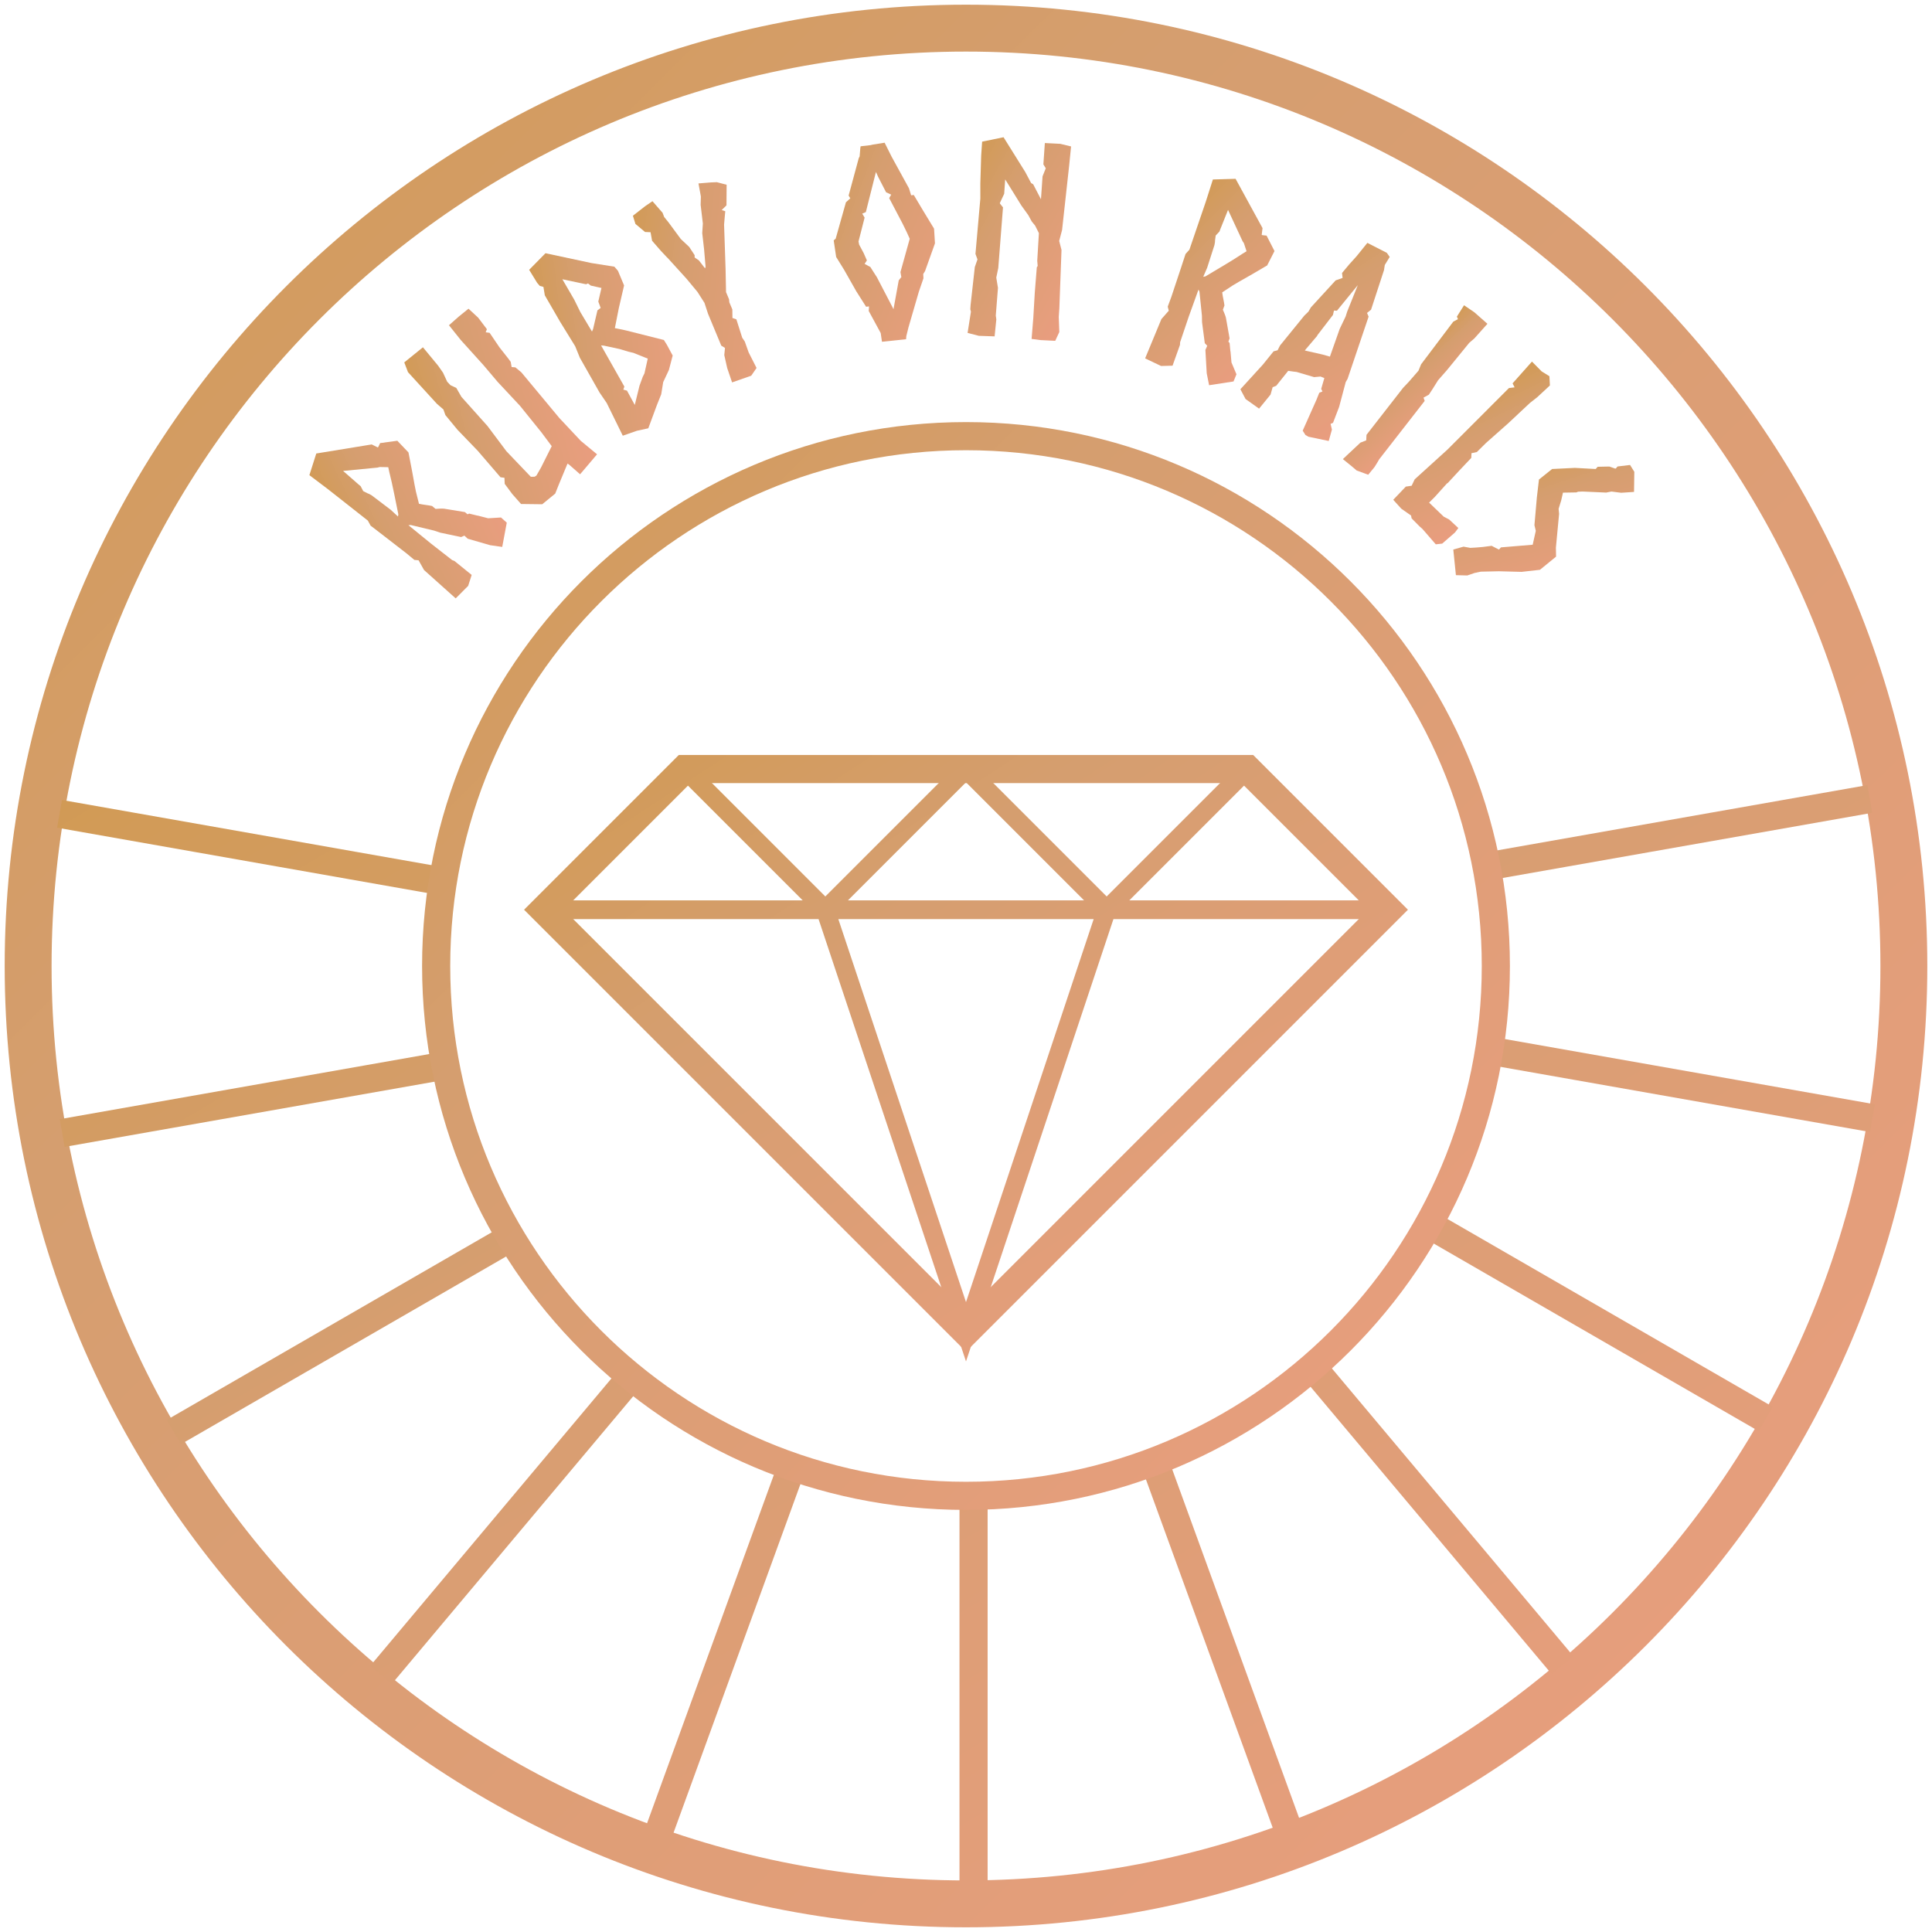
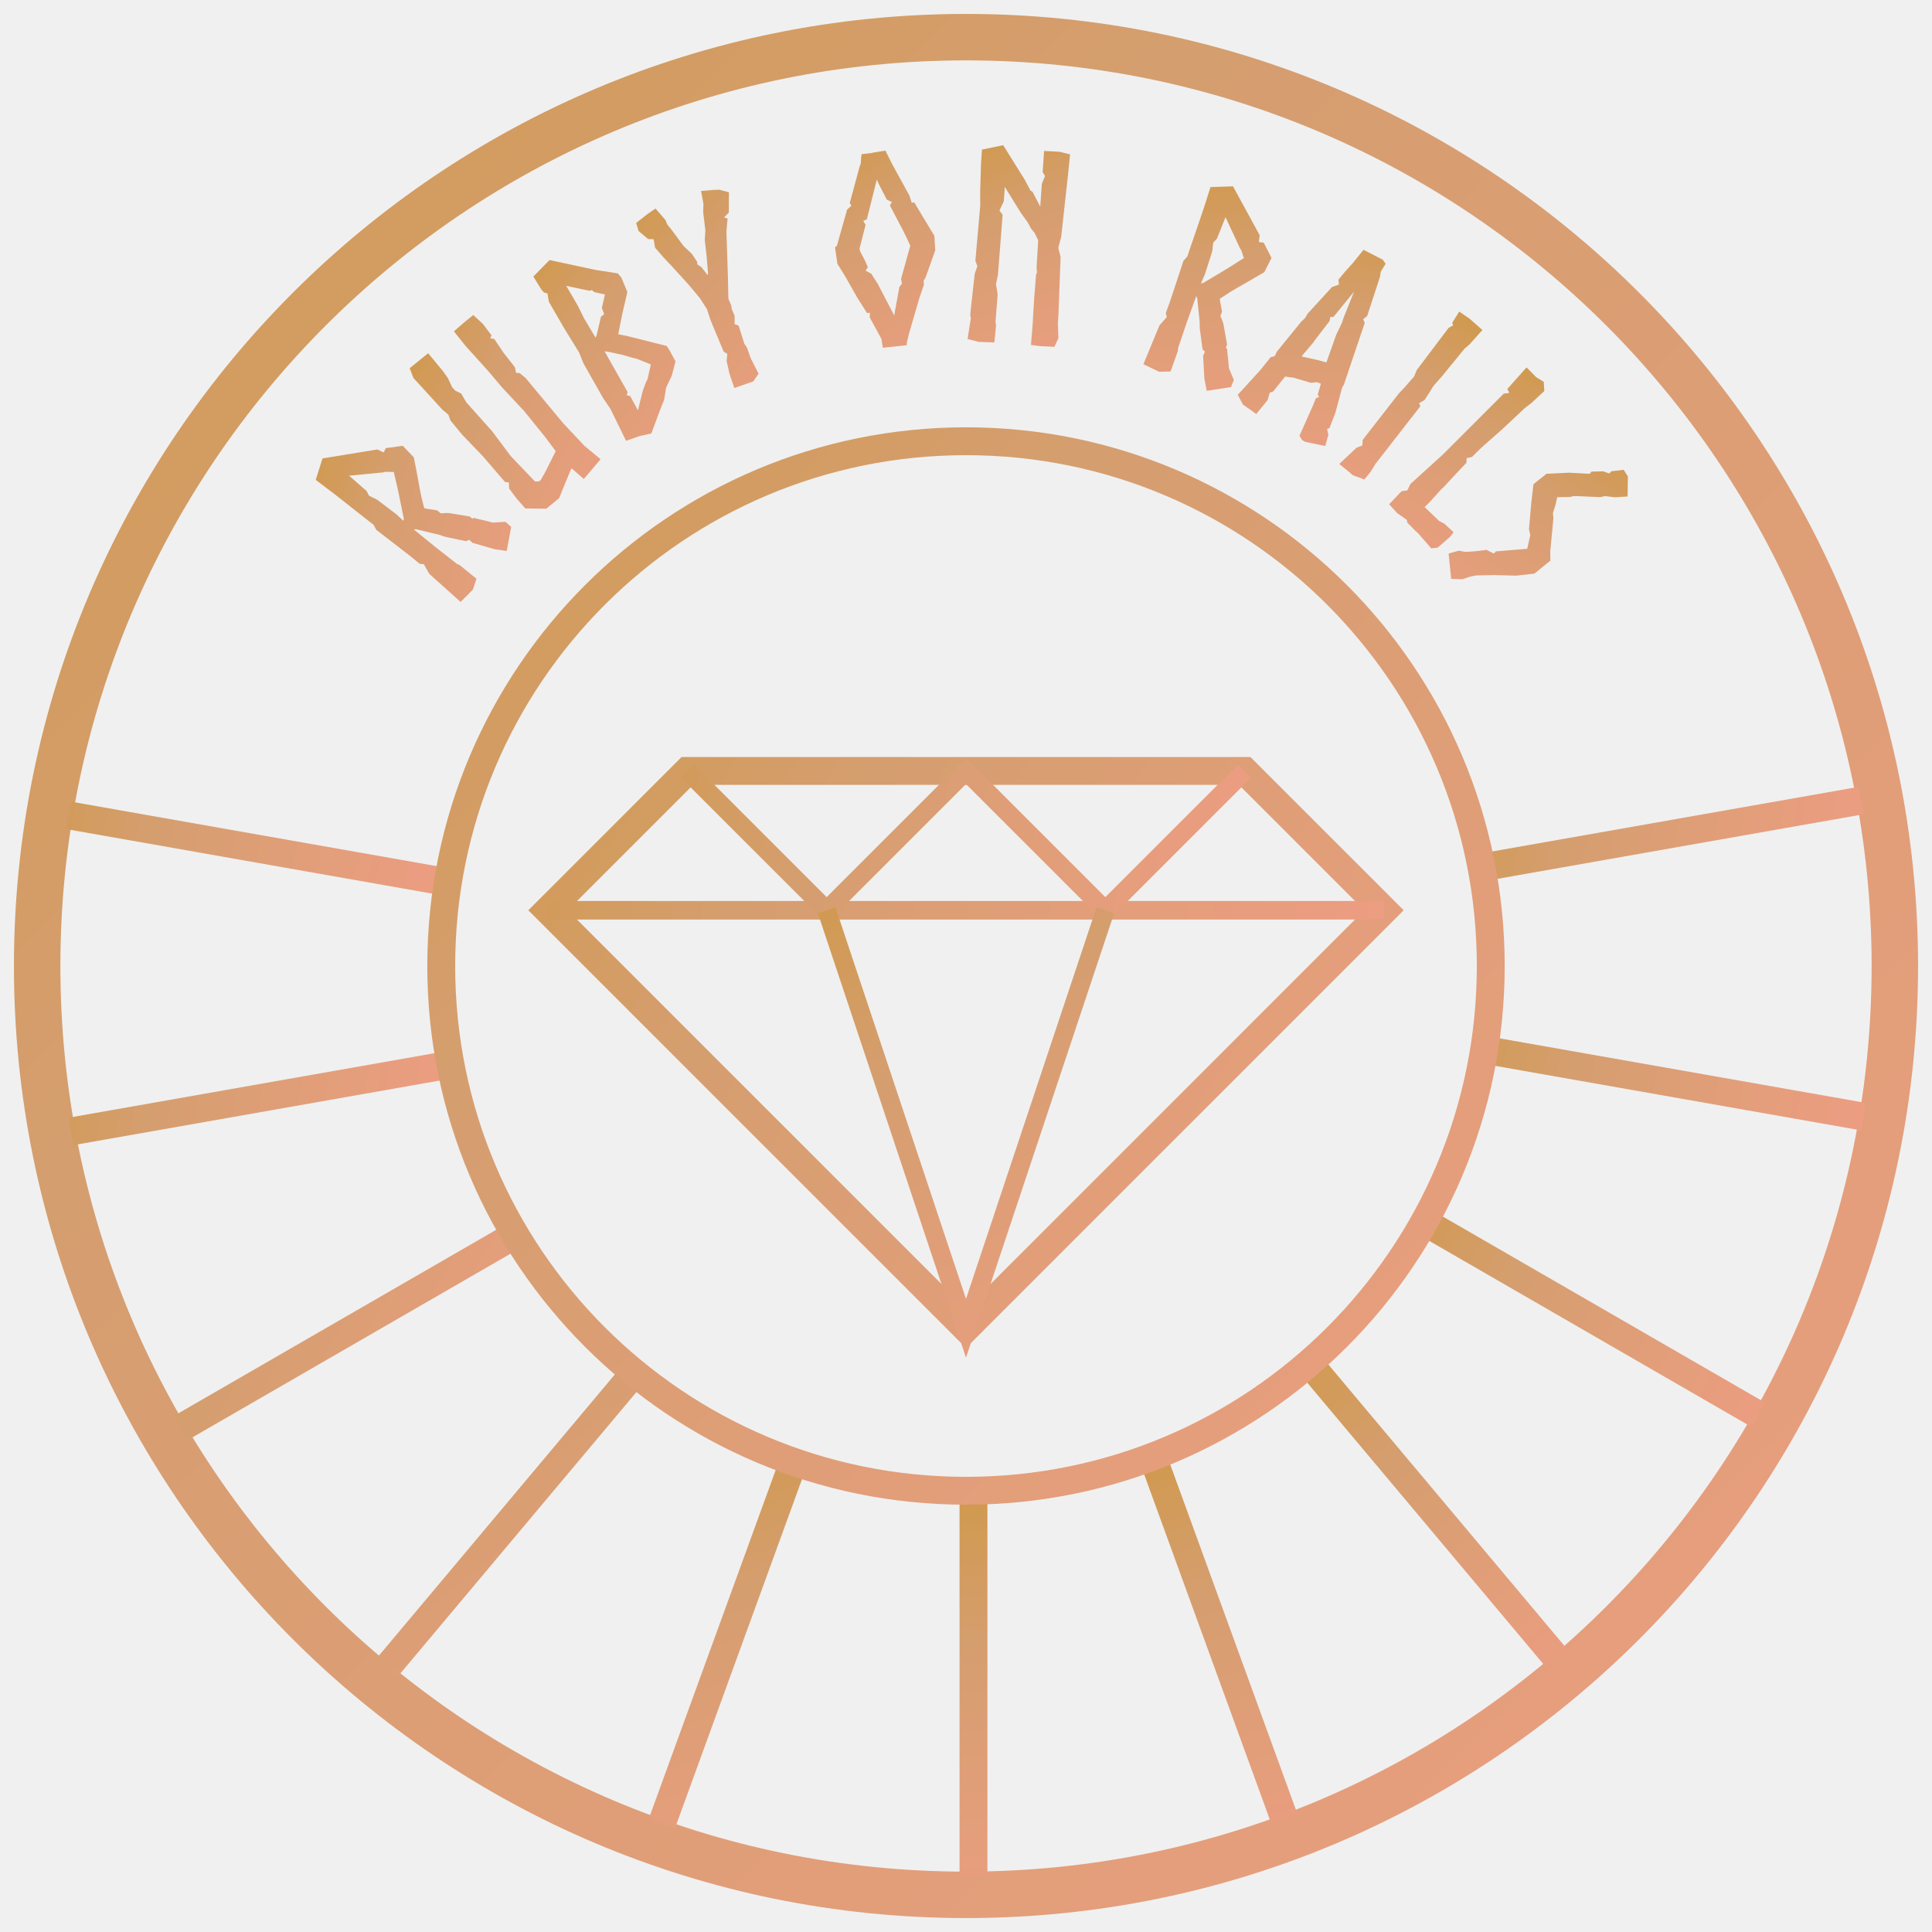
- <svg xmlns="http://www.w3.org/2000/svg" width="206" height="206" viewBox="0 0 206 206">
+ <svg xmlns="http://www.w3.org/2000/svg" width="100%" height="100%" viewBox="0 0 104 104" version="1.1" xml:space="preserve" style="fill-rule:evenodd;clip-rule:evenodd;">
+   <g id="badge.-ruby.-on.-rails">
+     <circle id="Oval" cx="52" cy="52" r="50" style="fill:none;stroke:url(#_Linear1);stroke-width:2.5px;" />
+     <path id="Shape" d="M22.397,28.489l1.25,0.3l0.334,0.111l1.103,0.232l0.175,-0.077l0.177,0.166l1.194,0.345l0.645,0.092l0.243,-1.295l-0.309,-0.274l-0.683,0.042l-0.58,-0.149l0.011,0.009l-0.444,-0.111l-0.088,0.039l-0.142,-0.118l-1.109,-0.182c-0.173,-0.014 -0.282,0.006 -0.453,0.011l-0.187,-0.154c-0.185,-0.044 -0.481,-0.067 -0.698,-0.118l-0.162,-0.652l-0.076,-0.377l-0.125,-0.696l-0.196,-1.012l-0.594,-0.623l-0.918,0.125c-0.009,0.011 -0.099,0.231 -0.119,0.233l-0.329,-0.162l-2.956,0.483l-0.366,1.155l0.978,0.739l2.138,1.683l0.147,0.27l0.588,0.451l1.318,1.021l0.427,0.355l0.224,0.019l0.291,0.519l1.688,1.513l0.665,-0.667l0.188,-0.584l-0.919,-0.744l-0.125,-0.049l-1.123,-0.877l-1.204,-0.981l0.121,-0.011Zm-1.067,-0.811l-1.011,-0.766l-0.139,-0.079l-0.083,-0.032l-0.234,-0.12l-0.136,-0.261l-0.109,-0.091l-0.826,-0.722l1.833,-0.178l0.118,-0.031l0.456,0.009l0.053,0.247c0.079,0.306 0.201,0.851 0.26,1.158l0.225,1.111l-0.019,0.113l-0.388,-0.358Z" style="fill:url(#_Linear2);" />
+     <path id="Shape1" d="M27.184,25.944l0.21,0.028l0.013,0.324l0.401,0.539l0.47,0.534l1.13,0.014l0.692,-0.568l0.191,-0.479l0.465,-1.122l0.086,0.058l0.584,0.513l0.905,-1.065l-0.87,-0.719l-1.142,-1.216l-2.021,-2.431l-0.322,-0.269l-0.2,-0.017l-0.048,-0.277l-0.118,-0.161l-0.485,-0.616l-0.522,-0.771l-0.21,-0.028l0.064,-0.166l-0.464,-0.614l-0.516,-0.477l-0.508,0.411l-0.534,0.47l0.632,0.791l1.204,1.332l0.763,0.902l1.188,1.271l1.137,1.407l0.555,0.744l-0.567,1.133l-0.248,0.433l-0.096,0.063l-0.202,0.003l-0.149,-0.153l-1.153,-1.207l-1.01,-1.347l-0.712,-0.797l-0.351,-0.393l-0.324,-0.36l-0.274,-0.477l-0.311,-0.148l-0.176,-0.186l-0.223,-0.483l-0.262,-0.375l-0.809,-0.977l-0.994,0.805l0.199,0.522l1.547,1.694l0.34,0.291l0.106,0.302l0.643,0.781l1.079,1.12l1.217,1.414Z" style="fill:url(#_Linear3);" />
+     <path id="Shape2" d="M35.515,22.112l0.236,-0.592l0.106,-0.65l0.304,-0.646l0.201,-0.769l-0.31,-0.577l-0.16,-0.253l-2,-0.504l-0.206,-0.047l-0.277,-0.056l-0.129,-0.025l0.212,-1.069l0.28,-1.206l-0.328,-0.781l-0.189,-0.22l-1.22,-0.192l-2.454,-0.526l-0.871,0.886l0.425,0.692l0.143,0.165l0.193,0.054l0.075,0.449l0.82,1.418l0.8,1.298l0.248,0.612l1.053,1.859l0.379,0.554l0.856,1.742l0.75,-0.262l0.611,-0.133l0.452,-1.221Zm-2.816,-3.185l0.837,0.181l0.472,0.142l0.265,0.063l0.761,0.305l-0.176,0.787l-0.092,0.183l-0.172,0.474l-0.252,1.027l-0.416,-0.763l-0.194,-0.054l0.055,-0.162l-1.242,-2.194l0.154,0.011Zm-1.259,-1.79l-0.328,-0.666l-0.63,-1.083l1.262,0.267l0.106,-0.044l0.146,0.114l0.58,0.13l-0.013,0.007l-0.166,0.716l0.126,0.338l-0.172,0.13l-0.234,1l-0.056,0.13l-0.621,-1.039Z" style="fill:url(#_Linear4);" />
+     <path id="Shape3" d="M40.55,20.53l0.284,-0.413l-0.422,-0.83l-0.204,-0.577l-0.139,-0.207l-0.31,-0.978l-0.211,-0.073l-0.005,-0.455l-0.16,-0.381l-0.016,-0.161l-0.159,-0.381l-0.025,-1.225l-0.058,-1.715l-0.022,-0.662l0.042,-0.488l0.022,-0.222l-0.191,-0.064l0.255,-0.249l0.008,-1.1l-0.523,-0.137l-0.315,0.013l-0.663,0.054l0.128,0.698l-0.013,0.447l0.118,0.991l-0.033,0.515l0.099,0.861l0.079,0.929l-0.028,0.087l-0.328,-0.423l-0.227,-0.158l0,-0.122l-0.289,-0.439l-0.449,-0.423l-0.658,-0.893l-0.228,-0.279l-0.086,-0.226l-0.538,-0.618l-0.399,0.273l-0.644,0.503l0.135,0.436l0.513,0.43l0.292,0.011l0.082,0.456l0.459,0.527l0.358,0.382l-0.005,-0.013l1.018,1.121l0.587,0.706l0.376,0.589l0.191,0.583l0.705,1.697l0.199,0.123l-0.039,0.38l0.155,0.688l0.262,0.769l1.02,-0.357Z" style="fill:url(#_Linear5);" />
+     <path id="Shape4" d="M47.03,8.21l-0.125,0.028l-0.523,0.061l-0.017,0.102l-0.035,0.435l-0.046,0.091l-0.541,1.998l0.088,0.148l-0.232,0.213l-0.548,1.942l-0.104,0.084l0.131,0.888l0.423,0.682l0.648,1.144l0.525,0.827l0.155,-0.018l-0.014,0.246l0.637,1.173l0.068,0.465l1.287,-0.135l0.01,-0.158l0.117,-0.473l0.552,-1.899l0.246,-0.717l-0.012,-0.228l0.096,-0.154l0.529,-1.481l-0.048,-0.783l-0.601,-0.991l-0.48,-0.805l-0.141,0.017l-0.115,-0.374l-0.925,-1.685l-0.373,-0.746l-0.632,0.103Zm1.03,8.626l-0.81,-1.555l-0.35,-0.547l-0.305,-0.165l0.121,-0.187l-0.174,-0.395l-0.238,-0.445l-0.034,-0.169l0.325,-1.27l-0.126,-0.215l0.192,-0.08l0.538,-2.141l0.116,0.259l0.425,0.825l0.272,0.126l-0.107,0.185l0.716,1.365l0.226,0.461l0.154,0.341l-0.495,1.777l0.043,0.253l0.014,-0.001l-0.149,0.189l-0.28,1.538l-0.074,-0.149Z" style="fill:url(#_Linear6);" />
+     <path id="Shape5" d="M56.945,17.399l0.031,-0.455l0.116,-3.118l-0.124,-0.48l0.155,-0.589l0.383,-3.485l0.095,-0.964l-0.574,-0.14l-0.824,-0.042l-0.078,1.136l0.128,0.209l-0.172,0.43l-0.084,1.223l-0.416,-0.8l-0.109,-0.065l-0.315,-0.592l-1.155,-1.851l-1.142,0.236l-0.051,0.738l-0.045,1.482l0.001,0.814l-0.261,2.951l0.108,0.293l-0.142,0.404l-0.224,2.012l-0.017,0.241l0.034,0.131l-0.178,1.13l0.602,0.156l0.839,0.029l0.091,-0.907l-0.029,-0.202l0.116,-1.477l-0.09,-0.548l0.106,-0.507l0.252,-3.237l-0.157,-0.197l-0.013,-0.029l0.234,-0.498l0.053,-0.767l0.333,0.537l0.526,0.85l0.377,0.526l0.177,0.326l0.183,0.226l0.201,0.4l-0.088,1.478l0.024,0.273l-0.047,0.069l-0.109,1.362l-0.079,1.351l-0.09,1.107l0.48,0.062l0.781,0.04l0.217,-0.471l-0.03,-0.801Z" style="fill:url(#_Linear7);" />
+     <path id="Shape6" d="M64.446,16.047l0.132,1.279l0.006,0.351l0.147,1.118l0.13,0.14l-0.098,0.222l0.07,1.241l0.127,0.639l1.303,-0.2l0.156,-0.383l-0.266,-0.63l-0.052,-0.596l-0.005,0.013l-0.043,-0.457l-0.065,-0.069l0.065,-0.174l-0.197,-1.106c-0.044,-0.168 -0.099,-0.264 -0.161,-0.424l0.084,-0.227c-0.02,-0.19 -0.096,-0.476 -0.12,-0.698l0.561,-0.369l0.331,-0.196l0.614,-0.349l0.891,-0.521l0.39,-0.766l-0.422,-0.825c-0.013,-0.005 -0.251,-0.017 -0.26,-0.036l0.045,-0.363l-1.436,-2.629l-1.211,0.037l-0.373,1.169l-0.879,2.574l-0.206,0.228l-0.23,0.704l-0.526,1.582l-0.194,0.521l0.056,0.218l-0.393,0.447l-0.868,2.094l0.85,0.406l0.613,-0.016l0.397,-1.114l0.005,-0.134l0.455,-1.351l0.526,-1.46l0.051,0.11Zm0.412,-1.275l0.388,-1.209l0.027,-0.156l0.003,-0.09l0.036,-0.261l0.201,-0.213l0.049,-0.134l0.408,-1.018l0.776,1.669l0.068,0.102l0.143,0.433l-0.216,0.132c-0.263,0.176 -0.736,0.472 -1.006,0.629l-0.974,0.581l-0.113,0.019l0.21,-0.484Z" style="fill:url(#_Linear8);" />
+     <path id="Shape7" d="M71.072,20.769l-0.136,0.464l0.068,0.138l-0.169,0.066l-0.15,0.374l-0.734,1.648l0.145,0.232l0.16,0.092l1.082,0.228l0.17,-0.609l-0.071,-0.304l0.131,-0.056l0.324,-0.849l0.352,-1.325l0.1,-0.172l1.12,-3.316l-0.084,-0.196l0.214,-0.173l0.693,-2.115l0.021,-0.152l0.02,-0.12l0.261,-0.425l-0.153,-0.219l-1.038,-0.532l-0.571,0.707l-0.409,0.454l-0.37,0.445l0.029,0.263l-0.371,0.131l-1.321,1.442l-0.128,0.222l-0.223,0.217l-0.172,0.213l-1.12,1.377l-0.13,0.254l-0.214,0.058l-0.57,0.707l-1.199,1.314l0.275,0.52l0.721,0.514l0.611,-0.75l0.113,-0.395l0.189,-0.072l0.639,-0.799l0.304,0.044l0.139,0.014l0.939,0.277l0.346,-0.031l0.012,0.007l0.187,0.075l-0.032,0.113Zm0.493,-3.479l0.052,-0.233l0.159,0.009l1.112,-1.364l-0.568,1.415l-0.078,0.25l-0.32,0.67l-0.521,1.475l-0.394,-0.112l-0.943,-0.214l0.062,-0.079l0.609,-0.717l-0.019,0.005l0.849,-1.105Z" style="fill:url(#_Linear9);" />
+     <path id="Shape8" d="M76.123,20.262l-0.515,0.592l-0.305,0.322l-1.951,2.506l-0.014,0.296l-0.31,0.119l-0.936,0.878l0.507,0.413l0.227,0.195l0.616,0.227l0.335,-0.407l0.144,-0.231l0.109,-0.186l2.424,-3.113l-0.062,-0.174l0.284,-0.158l0.197,-0.298l0.296,-0.473l0.48,-0.547l1.18,-1.446l0.275,-0.237l0.695,-0.776l-0.694,-0.613l-0.554,-0.377l-0.381,0.606l0.057,0.134l-0.247,0.133l-1.716,2.273l-0.141,0.342Z" style="fill:url(#_Linear10);" />
+     <path id="Shape9" d="M77.467,28.043l-0.779,-0.748l0.294,-0.29l0.669,-0.742l0.02,0.001l0.669,-0.722l0.598,-0.63l0.012,-0.252l0.282,-0.059l0.496,-0.49l1.175,-1.041l1.164,-1.09l0.385,-0.3l0.678,-0.631l-0.027,-0.493l-0.411,-0.254l-0.519,-0.525l-1.034,1.162l0.109,0.211l-0.302,0.039l-3.283,3.284l-1.741,1.581l-0.163,0.341l-0.313,0.049l-0.669,0.7l0.43,0.475l0.52,0.365l0.03,0.151l0.429,0.435l0.15,0.132l0.709,0.818l0.342,-0.039l0.678,-0.59l0.183,-0.24l-0.49,-0.455l-0.291,-0.153Z" style="fill:url(#_Linear11);" />
+     <path id="Shape10" d="M80.52,29.682l-0.107,0.119l-0.39,-0.202c-0.165,0.02 -0.31,0.042 -0.474,0.062c-0.236,0.021 -0.421,0.038 -0.666,0.048l-0.356,-0.066l-0.548,0.154l0.139,1.366l0.607,0.016l0.456,-0.155l-0.054,0.023c0.094,-0.018 0.21,-0.054 0.324,-0.07l0.956,-0.021l1.213,0.031l0.978,-0.109l0.861,-0.703l-0.01,-0.478l0.171,-1.803l-0.027,-0.267l0.139,-0.449l0.094,-0.414l0.711,-0.012l0.096,-0.038l0.245,-0.01l1.25,0.057l0.281,-0.056l0.52,0.065l0.685,-0.045l0.016,-1.073l-0.227,-0.363l-0.66,0.079c-0.042,0.015 -0.064,0.103 -0.126,0.116l-0.32,-0.112l-0.621,0.013l-0.106,0.119l-1.108,-0.059l-1.215,0.059l-0.701,0.561l-0.111,0.949l-0.13,1.484l0.072,0.303l-0.166,0.74l-1.691,0.141Z" style="fill:url(#_Linear12);" />
+     <path id="Shape11" d="M52.403,101l0,-20.454" style="fill:none;stroke:url(#_Linear13);stroke-width:1.5px;" />
+     <path id="Shape12" d="M69.138,97.907l-6.996,-19.22" style="fill:none;stroke:url(#_Linear14);stroke-width:1.5px;" />
+     <path id="Shape13" d="M83.806,89.277l-13.148,-15.668" style="fill:none;stroke:url(#_Linear15);stroke-width:1.5px;" />
+     <path id="Shape14" d="M94.637,76.151l-17.713,-10.227" style="fill:none;stroke:url(#_Linear16);stroke-width:1.5px;" />
+     <path id="Shape15" d="M100.326,60.112l-20.143,-3.552" style="fill:none;stroke:url(#_Linear17);stroke-width:1.5px;" />
+     <path id="Shape16" d="M100.186,43.094l-20.143,3.552" style="fill:none;stroke:url(#_Linear18);stroke-width:1.5px;" />
+     <path id="Shape17" d="M3.675,43.888l20.142,3.552" style="fill:none;stroke:url(#_Linear19);stroke-width:1.5px;" />
+     <path id="Shape18" d="M3.814,60.906l20.143,-3.552" style="fill:none;stroke:url(#_Linear20);stroke-width:1.5px;" />
+     <path id="Shape19" d="M9.767,76.849l17.713,-10.227" style="fill:none;stroke:url(#_Linear21);stroke-width:1.5px;" />
+     <path id="Shape20" d="M20.812,89.795l13.147,-15.668" style="fill:none;stroke:url(#_Linear22);stroke-width:1.5px;" />
+     <path id="Shape21" d="M35.62,98.183l6.995,-19.22" style="fill:none;stroke:url(#_Linear23);stroke-width:1.5px;" />
+     <circle id="Oval1" cx="52" cy="52" r="28.248" style="fill:none;stroke:url(#_Linear24);stroke-width:1.5px;" />
+     <path id="Shape22" d="M37,41.5l30,0l7.5,7.5l-22.5,22.5l-22.5,-22.5l7.5,-7.5Z" style="fill:none;stroke:url(#_Linear25);stroke-width:1.5px;" />
+     <path id="Shape23" d="M74.5,49l-45,0" style="fill:none;stroke:url(#_Linear26);stroke-width:1px;" />
+     <path id="Shape24" d="M67,41.5l-7.5,7.5l-7.5,-7.5l-7.5,7.5l-7.5,-7.5" style="fill:none;stroke:url(#_Linear27);stroke-width:1px;" />
+     <path id="Shape25" d="M59.5,49l-7.5,22.5l-7.5,-22.5" style="fill:none;stroke:url(#_Linear28);stroke-width:1px;" />
+   </g>
  <defs>
-     <linearGradient x1="-37.162%" y1="-20.658%" x2="137.667%" y2="156.533%" id="a">
-       <stop stop-color="#CE973D" offset="0%" />
-       <stop stop-color="#D59E6F" offset="33.966%" />
-       <stop stop-color="#F89D8B" offset="100%" />
+     <linearGradient id="_Linear1" x1="0" y1="0" x2="1" y2="0" gradientUnits="userSpaceOnUse" gradientTransform="matrix(174.829,177.191,-177.191,174.829,-35.1621,-18.6582)">
+       <stop offset="0" style="stop-color:#ce973d;stop-opacity:1" />
+       <stop offset="0.34" style="stop-color:#d59e6f;stop-opacity:1" />
+       <stop offset="1" style="stop-color:#f89d8b;stop-opacity:1" />
+     </linearGradient>
+     <linearGradient id="_Linear2" x1="0" y1="0" x2="1" y2="0" gradientUnits="userSpaceOnUse" gradientTransform="matrix(20.1646,5.69855,-5.69855,20.1646,13.7264,25.5589)">
+       <stop offset="0" style="stop-color:#ce973d;stop-opacity:1" />
+       <stop offset="0.34" style="stop-color:#d59e6f;stop-opacity:1" />
+       <stop offset="1" style="stop-color:#f89d8b;stop-opacity:1" />
+     </linearGradient>
+     <linearGradient id="_Linear3" x1="0" y1="0" x2="1" y2="0" gradientUnits="userSpaceOnUse" gradientTransform="matrix(18.6354,8.85295,-8.85295,18.6354,19.1166,19.4348)">
+       <stop offset="0" style="stop-color:#ce973d;stop-opacity:1" />
+       <stop offset="0.34" style="stop-color:#d59e6f;stop-opacity:1" />
+       <stop offset="1" style="stop-color:#f89d8b;stop-opacity:1" />
+     </linearGradient>
+     <linearGradient id="_Linear4" x1="0" y1="0" x2="1" y2="0" gradientUnits="userSpaceOnUse" gradientTransform="matrix(16.1964,12.8677,-12.8677,16.1964,25.9941,13.461)">
+       <stop offset="0" style="stop-color:#ce973d;stop-opacity:1" />
+       <stop offset="0.34" style="stop-color:#d59e6f;stop-opacity:1" />
+       <stop offset="1" style="stop-color:#f89d8b;stop-opacity:1" />
+     </linearGradient>
+     <linearGradient id="_Linear5" x1="0" y1="0" x2="1" y2="0" gradientUnits="userSpaceOnUse" gradientTransform="matrix(15.2961,14.2485,-14.2485,15.2961,31.4708,10.3201)">
+       <stop offset="0" style="stop-color:#ce973d;stop-opacity:1" />
+       <stop offset="0.34" style="stop-color:#d59e6f;stop-opacity:1" />
+       <stop offset="1" style="stop-color:#f89d8b;stop-opacity:1" />
+     </linearGradient>
+     <linearGradient id="_Linear6" x1="0" y1="0" x2="1" y2="0" gradientUnits="userSpaceOnUse" gradientTransform="matrix(11.508,17.464,-17.464,11.508,42.147,6.55578)">
+       <stop offset="0" style="stop-color:#ce973d;stop-opacity:1" />
+       <stop offset="0.34" style="stop-color:#d59e6f;stop-opacity:1" />
+       <stop offset="1" style="stop-color:#f89d8b;stop-opacity:1" />
+     </linearGradient>
+     <linearGradient id="_Linear7" x1="0" y1="0" x2="1" y2="0" gradientUnits="userSpaceOnUse" gradientTransform="matrix(7.20313,19.4182,-19.4182,7.20313,51.1551,5.41395)">
+       <stop offset="0" style="stop-color:#ce973d;stop-opacity:1" />
+       <stop offset="0.34" style="stop-color:#d59e6f;stop-opacity:1" />
+       <stop offset="1" style="stop-color:#f89d8b;stop-opacity:1" />
+     </linearGradient>
+     <linearGradient id="_Linear8" x1="0" y1="0" x2="1" y2="0" gradientUnits="userSpaceOnUse" gradientTransform="matrix(1.30908,20.9135,-20.9135,1.30908,64.3359,6.8954)">
+       <stop offset="0" style="stop-color:#ce973d;stop-opacity:1" />
+       <stop offset="0.34" style="stop-color:#d59e6f;stop-opacity:1" />
+       <stop offset="1" style="stop-color:#f89d8b;stop-opacity:1" />
+     </linearGradient>
+     <linearGradient id="_Linear9" x1="0" y1="0" x2="1" y2="0" gradientUnits="userSpaceOnUse" gradientTransform="matrix(-1.09179,21.0324,-21.0324,-1.09179,71.0472,9.50465)">
+       <stop offset="0" style="stop-color:#ce973d;stop-opacity:1" />
+       <stop offset="0.34" style="stop-color:#d59e6f;stop-opacity:1" />
+       <stop offset="1" style="stop-color:#f89d8b;stop-opacity:1" />
+     </linearGradient>
+     <linearGradient id="_Linear10" x1="0" y1="0" x2="1" y2="0" gradientUnits="userSpaceOnUse" gradientTransform="matrix(-9.1687,16.4638,-16.4638,-9.1687,79.3836,14.6161)">
+       <stop offset="0" style="stop-color:#ce973d;stop-opacity:1" />
+       <stop offset="0.34" style="stop-color:#d59e6f;stop-opacity:1" />
+       <stop offset="1" style="stop-color:#f89d8b;stop-opacity:1" />
+     </linearGradient>
+     <linearGradient id="_Linear11" x1="0" y1="0" x2="1" y2="0" gradientUnits="userSpaceOnUse" gradientTransform="matrix(-8.95343,17.6857,-17.6857,-8.95343,82.8738,17.2056)">
+       <stop offset="0" style="stop-color:#ce973d;stop-opacity:1" />
+       <stop offset="0.34" style="stop-color:#d59e6f;stop-opacity:1" />
+       <stop offset="1" style="stop-color:#f89d8b;stop-opacity:1" />
+     </linearGradient>
+     <linearGradient id="_Linear12" x1="0" y1="0" x2="1" y2="0" gradientUnits="userSpaceOnUse" gradientTransform="matrix(-11.2045,17.1879,-17.1879,-11.2045,86.8608,20.8971)">
+       <stop offset="0" style="stop-color:#ce973d;stop-opacity:1" />
+       <stop offset="0.34" style="stop-color:#d59e6f;stop-opacity:1" />
+       <stop offset="1" style="stop-color:#f89d8b;stop-opacity:1" />
+     </linearGradient>
+     <linearGradient id="_Linear13" x1="0" y1="0" x2="1" y2="0" gradientUnits="userSpaceOnUse" gradientTransform="matrix(2.21917e-15,36.2418,-36.2418,2.21917e-15,52.403,76.3212)">
+       <stop offset="0" style="stop-color:#ce973d;stop-opacity:1" />
+       <stop offset="0.34" style="stop-color:#d59e6f;stop-opacity:1" />
+       <stop offset="1" style="stop-color:#f89d8b;stop-opacity:1" />
+     </linearGradient>
+     <linearGradient id="_Linear14" x1="0" y1="0" x2="1" y2="0" gradientUnits="userSpaceOnUse" gradientTransform="matrix(12.2302,34.0562,-34.0562,12.2302,59.5423,74.7165)">
+       <stop offset="0" style="stop-color:#ce973d;stop-opacity:1" />
+       <stop offset="0.34" style="stop-color:#d59e6f;stop-opacity:1" />
+       <stop offset="1" style="stop-color:#f89d8b;stop-opacity:1" />
+     </linearGradient>
+     <linearGradient id="_Linear15" x1="0" y1="0" x2="1" y2="0" gradientUnits="userSpaceOnUse" gradientTransform="matrix(22.9857,27.7623,-27.7623,22.9857,65.7721,70.3723)">
+       <stop offset="0" style="stop-color:#ce973d;stop-opacity:1" />
+       <stop offset="0.34" style="stop-color:#d59e6f;stop-opacity:1" />
+       <stop offset="1" style="stop-color:#f89d8b;stop-opacity:1" />
+     </linearGradient>
+     <linearGradient id="_Linear16" x1="0" y1="0" x2="1" y2="0" gradientUnits="userSpaceOnUse" gradientTransform="matrix(30.9684,18.1214,-18.1214,30.9684,70.3408,63.8113)">
+       <stop offset="0" style="stop-color:#ce973d;stop-opacity:1" />
+       <stop offset="0.34" style="stop-color:#d59e6f;stop-opacity:1" />
+       <stop offset="1" style="stop-color:#f89d8b;stop-opacity:1" />
+     </linearGradient>
+     <linearGradient id="_Linear17" x1="0" y1="0" x2="1" y2="0" gradientUnits="userSpaceOnUse" gradientTransform="matrix(35.215,6.29384,-6.29384,35.215,72.6976,55.8262)">
+       <stop offset="0" style="stop-color:#ce973d;stop-opacity:1" />
+       <stop offset="0.34" style="stop-color:#d59e6f;stop-opacity:1" />
+       <stop offset="1" style="stop-color:#f89d8b;stop-opacity:1" />
+     </linearGradient>
+     <linearGradient id="_Linear18" x1="0" y1="0" x2="1" y2="0" gradientUnits="userSpaceOnUse" gradientTransform="matrix(35.215,6.29295,-6.29295,35.215,72.5576,42.3608)">
+       <stop offset="0" style="stop-color:#ce973d;stop-opacity:1" />
+       <stop offset="0.34" style="stop-color:#d59e6f;stop-opacity:1" />
+       <stop offset="1" style="stop-color:#f89d8b;stop-opacity:1" />
+     </linearGradient>
+     <linearGradient id="_Linear19" x1="0" y1="0" x2="1" y2="0" gradientUnits="userSpaceOnUse" gradientTransform="matrix(35.215,6.29384,-6.29384,35.215,-3.81088,43.1542)">
+       <stop offset="0" style="stop-color:#ce973d;stop-opacity:1" />
+       <stop offset="0.34" style="stop-color:#d59e6f;stop-opacity:1" />
+       <stop offset="1" style="stop-color:#f89d8b;stop-opacity:1" />
+     </linearGradient>
+     <linearGradient id="_Linear20" x1="0" y1="0" x2="1" y2="0" gradientUnits="userSpaceOnUse" gradientTransform="matrix(35.215,6.29295,-6.29295,35.215,-3.67088,56.6203)">
+       <stop offset="0" style="stop-color:#ce973d;stop-opacity:1" />
+       <stop offset="0.34" style="stop-color:#d59e6f;stop-opacity:1" />
+       <stop offset="1" style="stop-color:#f89d8b;stop-opacity:1" />
+     </linearGradient>
+     <linearGradient id="_Linear21" x1="0" y1="0" x2="1" y2="0" gradientUnits="userSpaceOnUse" gradientTransform="matrix(30.9675,18.1205,-18.1205,30.9675,3.18398,64.5099)">
+       <stop offset="0" style="stop-color:#ce973d;stop-opacity:1" />
+       <stop offset="0.34" style="stop-color:#d59e6f;stop-opacity:1" />
+       <stop offset="1" style="stop-color:#f89d8b;stop-opacity:1" />
+     </linearGradient>
+     <linearGradient id="_Linear22" x1="0" y1="0" x2="1" y2="0" gradientUnits="userSpaceOnUse" gradientTransform="matrix(22.9857,27.7623,-27.7623,22.9857,15.9261,70.8903)">
+       <stop offset="0" style="stop-color:#ce973d;stop-opacity:1" />
+       <stop offset="0.34" style="stop-color:#d59e6f;stop-opacity:1" />
+       <stop offset="1" style="stop-color:#f89d8b;stop-opacity:1" />
+     </linearGradient>
+     <linearGradient id="_Linear23" x1="0" y1="0" x2="1" y2="0" gradientUnits="userSpaceOnUse" gradientTransform="matrix(12.2302,34.0562,-34.0562,12.2302,33.0198,74.9925)">
+       <stop offset="0" style="stop-color:#ce973d;stop-opacity:1" />
+       <stop offset="0.34" style="stop-color:#d59e6f;stop-opacity:1" />
+       <stop offset="1" style="stop-color:#f89d8b;stop-opacity:1" />
+     </linearGradient>
+     <linearGradient id="_Linear24" x1="0" y1="0" x2="1" y2="0" gradientUnits="userSpaceOnUse" gradientTransform="matrix(98.7697,100.104,-100.104,98.7697,2.75777,12.0816)">
+       <stop offset="0" style="stop-color:#ce973d;stop-opacity:1" />
+       <stop offset="0.34" style="stop-color:#d59e6f;stop-opacity:1" />
+       <stop offset="1" style="stop-color:#f89d8b;stop-opacity:1" />
+     </linearGradient>
+     <linearGradient id="_Linear25" x1="0" y1="0" x2="1" y2="0" gradientUnits="userSpaceOnUse" gradientTransform="matrix(78.6731,53.1574,-53.1574,78.6731,12.7771,35.3025)">
+       <stop offset="0" style="stop-color:#ce973d;stop-opacity:1" />
+       <stop offset="0.34" style="stop-color:#d59e6f;stop-opacity:1" />
+       <stop offset="1" style="stop-color:#f89d8b;stop-opacity:1" />
+     </linearGradient>
+     <linearGradient id="_Linear26" x1="0" y1="0" x2="1" y2="0" gradientUnits="userSpaceOnUse" gradientTransform="matrix(78.6731,0,0,78.6731,12.7771,49)">
+       <stop offset="0" style="stop-color:#ce973d;stop-opacity:1" />
+       <stop offset="0.34" style="stop-color:#d59e6f;stop-opacity:1" />
+       <stop offset="1" style="stop-color:#f89d8b;stop-opacity:1" />
+     </linearGradient>
+     <linearGradient id="_Linear27" x1="0" y1="0" x2="1" y2="0" gradientUnits="userSpaceOnUse" gradientTransform="matrix(52.4487,13.2894,-13.2894,52.4487,25.8514,39.9506)">
+       <stop offset="0" style="stop-color:#ce973d;stop-opacity:1" />
+       <stop offset="0.34" style="stop-color:#d59e6f;stop-opacity:1" />
+       <stop offset="1" style="stop-color:#f89d8b;stop-opacity:1" />
+     </linearGradient>
+     <linearGradient id="_Linear28" x1="0" y1="0" x2="1" y2="0" gradientUnits="userSpaceOnUse" gradientTransform="matrix(26.2244,39.8681,-39.8681,26.2244,38.9257,44.3519)">
+       <stop offset="0" style="stop-color:#ce973d;stop-opacity:1" />
+       <stop offset="0.34" style="stop-color:#d59e6f;stop-opacity:1" />
+       <stop offset="1" style="stop-color:#f89d8b;stop-opacity:1" />
    </linearGradient>
  </defs>
-   <g fill="none" fill-rule="evenodd">
-     <path fill="#FFF" d="M-72-37h350v354H-72z" />
-     <g transform="translate(3 3)">
-       <circle stroke="url(#a)" stroke-width="5" cx="100" cy="100" r="100" />
-       <path d="M38.714 52.167l1.137 2.307.256.655 1.052 1.993.34.171-.027.485.995 2.278.682 1.111 2.302-1.282.029-.825-.938-.997-.512-1.083v.028l-.398-.825-.17-.086v-.37l-1.138-1.937c-.199-.285-.37-.427-.597-.684v-.484c-.17-.341-.512-.826-.71-1.225l.795-1.082.484-.598.91-1.083 1.307-1.595.199-1.709-1.364-1.253c-.03 0-.483.143-.512.114l-.17-.712-4.52-3.93-2.246.911.113 2.45.142 5.44-.227.57.057 1.48.114 3.333v1.111l.255.37-.426 1.111-.17 4.529 1.876.171 1.137-.456-.029-2.364-.084-.256-.086-2.849-.029-3.104.17.17zm-.114-2.678l-.113-2.535-.057-.314-.057-.17-.113-.512.227-.542v-.285l.056-2.193 2.616 2.592.199.143.568.712-.313.398a46.74 46.74 0 0 1-1.449 1.88l-1.422 1.766-.199.114.057-1.054z" fill="url(#a)" transform="rotate(-50.292 40.618 50.358)" />
-       <path fill="url(#a)" transform="rotate(-40.263 50.39 40.834)" d="M45.813 46.203l.285.313-.398.513-.086 1.339.028 1.424 1.706 1.481 1.79.029.91-.485 2.161-1.11.057.199.227 1.538 2.758-.456-.398-2.221-.17-3.333.057-6.323-.143-.826-.284-.285.284-.484.028-.399.057-1.567.2-1.85-.285-.315.313-.17.085-1.539-.17-1.395-1.308-.029-1.422.029-.057 2.022.115 3.59v2.363l.17 3.475-.086 3.617-.113 1.852-2.331.997-.938.341-.228-.028-.312-.257-.029-.427-.199-3.332.2-3.361-.058-2.136-.028-1.054-.028-.969.199-1.082-.285-.627-.028-.512.284-1.026.085-.91.03-2.536-2.56-.057-.37 1.054.172 4.585.141.883-.227.599-.028 2.022.199 3.105.028 3.731z" />
-       <path d="M62.565 41.565l.995-.797.824-1.026 1.166-.826 1.108-1.139.028-1.31-.028-.598-2.985-2.849-.312-.285-.427-.37-.2-.17 1.423-1.653 1.676-1.823.2-1.68-.114-.57-1.933-1.538-3.753-3.332-2.387.683.057 1.624.085.427.284.285-.313.854.03 3.275.113 3.049-.171 1.31v4.272l.114 1.339-.228 3.874 1.564.285 1.194.37 1.99-1.68zm-1.763-8.317l1.28 1.14.682.712.398.37 1.023 1.281-1.08 1.196-.341.229-.768.655-1.45 1.538.029-1.738-.284-.285.255-.227v-5.042l.256.17zm-.426-4.358l.085-1.48-.029-2.507 1.934 1.709.227.028.142.341.881.798h-.028l-.995 1.082-.114.712-.426.058-1.393 1.51-.228.17-.056-2.42z" fill="url(#a)" transform="rotate(-29.522 62.252 32.422)" />
-       <path fill="url(#a)" transform="rotate(-20.787 72.866 27.35)" d="M73.377 37.93l.825-.57-.199-1.85.028-1.226-.113-.484.113-2.05-.341-.285.313-.855-.029-.826.085-.313-.028-.826.824-2.308 1.109-3.246.427-1.254.426-.883.2-.399-.314-.256.654-.285.796-2.05-.881-.627-.597-.2-1.279-.37-.256 1.396-.341.826-.483 1.937-.427.94-.427 1.68-.511 1.794-.114.143-.312-1.025-.313-.456.086-.228-.228-1.026-.54-1.11-.597-2.136-.227-.684v-.484l-.57-1.538-.938.228-1.563.484-.057.911.654 1.168.54.228-.17.911.483 1.31.398.97v-.03l1.108 2.82.597 1.738.285 1.367-.057 1.225.114 3.674.284.37-.341.684-.2 1.396-.056 1.623 2.16.058z" />
-       <path d="M91.268 12.341l-.256.029H89.96l-.057.199-.17.855-.113.17-1.536 3.846.143.313-.512.37-1.535 3.731-.228.143.057 1.795.682 1.452 1.024 2.422.852 1.765h.313l-.085.484.995 2.479.029.94 2.586.028.057-.313.341-.912 1.535-3.646.654-1.367.028-.455.228-.285 1.393-2.82.085-1.567-.967-2.107-.767-1.71h-.284l-.143-.769-1.45-3.56-.568-1.567-1.28.057zm.057 17.375l-1.251-3.276-.569-1.167-.568-.399.285-.342-.257-.826-.37-.94-.028-.342.938-2.449-.199-.456.398-.114 1.564-4.13.17.541.654 1.738.512.313-.256.342 1.109 2.877.341.968.227.713-1.392 3.417.028.513h.028l-.34.341-.91 2.991-.114-.313z" fill="url(#a)" transform="rotate(-6.621 91.34 22.823)" />
-       <path fill="url(#a)" transform="rotate(3.949 105.752 22.432)" d="M110.456 30.493v-.912l-.199-6.238-.312-.94.227-1.196.284-7.007.058-1.937-1.166-.2-1.648.03v2.278l.283.399-.283.883v2.45l-.939-1.539-.227-.114-.71-1.139-2.56-3.532-2.245.627v1.48l.114 2.963.113 1.623-.113 5.925.255.57-.227.826-.17 4.044v.485l.085.256-.2 2.28 1.223.227 1.677-.058.057-1.822-.085-.4.028-2.962-.255-1.081.142-1.026.057-6.494-.342-.37-.028-.057.398-1.026v-1.538l.739 1.025 1.165 1.624.825.997.398.626.398.428.455.769.028 2.962.085.541-.085.143-.028 2.734.028 2.706-.028 2.221.966.058 1.563-.029.37-.968-.17-1.595z" />
-       <path d="M125.402 28.869l1.136 2.307.257.654 1.052 1.994.34.171-.028.485.995 2.279.683 1.11 2.302-1.282.028-.825-.937-.997-.513-1.083v.028l-.398-.825-.17-.086v-.37l-1.137-1.937c-.2-.285-.37-.427-.597-.684v-.484c-.17-.341-.512-.826-.71-1.225l.795-1.082.484-.598.91-1.083 1.307-1.595.199-1.709-1.364-1.252c-.03 0-.484.142-.513.113l-.17-.712-4.52-3.93-2.245.91.113 2.45.142 5.44-.227.57.057 1.482.114 3.332v1.11l.255.371-.426 1.11-.17 4.53 1.875.17 1.138-.455-.03-2.364-.084-.256-.085-2.849-.029-3.104.17.17zm-.114-2.678l-.113-2.535-.058-.314-.056-.17-.114-.513.228-.541v-.285l.056-2.193 2.616 2.592.199.143.568.712-.313.398a46.87 46.87 0 0 1-1.45 1.88l-1.421 1.766-.199.114.057-1.054z" fill="url(#a)" transform="rotate(20.346 127.306 27.06)" />
-       <path d="M140.637 37.262l.227.94.256.17-.227.286.113.797.37 3.589.483.256h.37l2.103-.684-.313-1.224-.426-.456.17-.228-.283-1.794-.711-2.649v-.399l-1.365-6.864-.34-.257.198-.513-.91-4.357-.113-.285-.085-.228.028-.997-.483-.228-2.33.114-.285 1.794-.256 1.197-.2 1.14.313.426-.511.599-.853 3.816v.513l-.17.598-.086.541-.569 3.504.03.57-.314.313-.284 1.794-.768 3.475.995.627 1.763.171.313-1.909-.2-.798.256-.313.313-2.022.568-.228.257-.113 1.904-.456.569-.4h.028l.398-.057.057.229zm-2.616-6.523l-.141-.456.284-.142.568-3.475.427 3.02.114.512.113 1.481.569 3.076-.796.2-1.848.569.028-.2.342-1.85-.03.028.37-2.763z" fill="url(#a)" transform="rotate(29.912 138.874 32.733)" />
-       <path fill="url(#a)" transform="rotate(37.912 147.909 38.716)" d="M146.829 36.78l-.086 1.566-.085.883v6.352l.34.484-.34.57-.398 2.535 1.307.028.597.028 1.252-.398.028-1.054-.057-.542-.057-.427v-7.89l-.312-.199.255-.598-.056-.712-.114-1.11.085-1.454.085-3.73.143-.713.141-2.08-1.847-.113-1.336.086.142 1.424.256.142-.228.512.086 5.697.199.713z" />
-       <path fill="url(#a)" transform="rotate(45.341 155.489 45.409)" d="M157.038 53.342l-2.16.056v-.826l-.115-1.993.03-.029-.086-1.965-.057-1.737-.341-.37.313-.485v-1.396l.17-3.133.086-3.19.113-.969.057-1.851-.739-.655-.939.228h-1.477l.199 3.104.454.143-.37.484.058 9.286-.2 4.7.257.712-.37.512.057 1.937 1.279.057 1.251-.228.255.17h1.223l.398-.028 2.16.142.427-.54.114-1.795-.086-.598-1.335.057-.626.2z" />
-       <path d="M161.025 57.891l.057.314-.796.37c-.17.285-.312.541-.483.826-.256.399-.455.712-.739 1.111l-.54.484-.427 1.054 2.331 1.453.768-.94.312-.912-.028.114c.085-.171.17-.399.284-.598l1.137-1.538 1.536-1.88 1.023-1.68-.057-2.222-.767-.57-2.644-2.478-.455-.285-.54-.769-.54-.655.852-1.14.058-.199.284-.398 1.62-1.909.256-.512.739-.741.768-1.14-1.678-1.338-.853-.086-.682 1.14c-.028.085.085.227.029.341l-.569.37-.739.998.057.313-1.45 1.68-1.393 1.994.029 1.795 1.364 1.338 2.19 2.023.567.256.967 1.168-1.848 2.848z" fill="url(#a)" transform="rotate(52.259 161.608 52.565)" />
-       <path d="M100.806 198v-40.907M134.275 191.814l-13.991-38.44M163.611 174.554l-26.295-31.336M185.274 148.302l-35.427-20.454M196.651 116.224l-40.285-7.104M196.371 82.189l-40.285 7.103M3.349 83.776l40.285 7.104M3.629 117.811l40.285-7.103M15.533 149.698l35.426-20.453M37.624 175.59l26.295-31.336M67.239 192.366l13.991-38.44" stroke="url(#a)" stroke-width="3" />
-       <circle stroke="url(#a)" stroke-width="3" cx="100" cy="100" r="56.495" />
-       <path stroke="url(#a)" stroke-width="3" d="M70 79h60l15 15-45 45-45-45z" />
-       <path d="M145 94H55M130 79l-15 15-15-15-15 15-15-15M115 94l-15 45-15-45" stroke="url(#a)" stroke-width="2" />
-     </g>
-   </g>
</svg>
